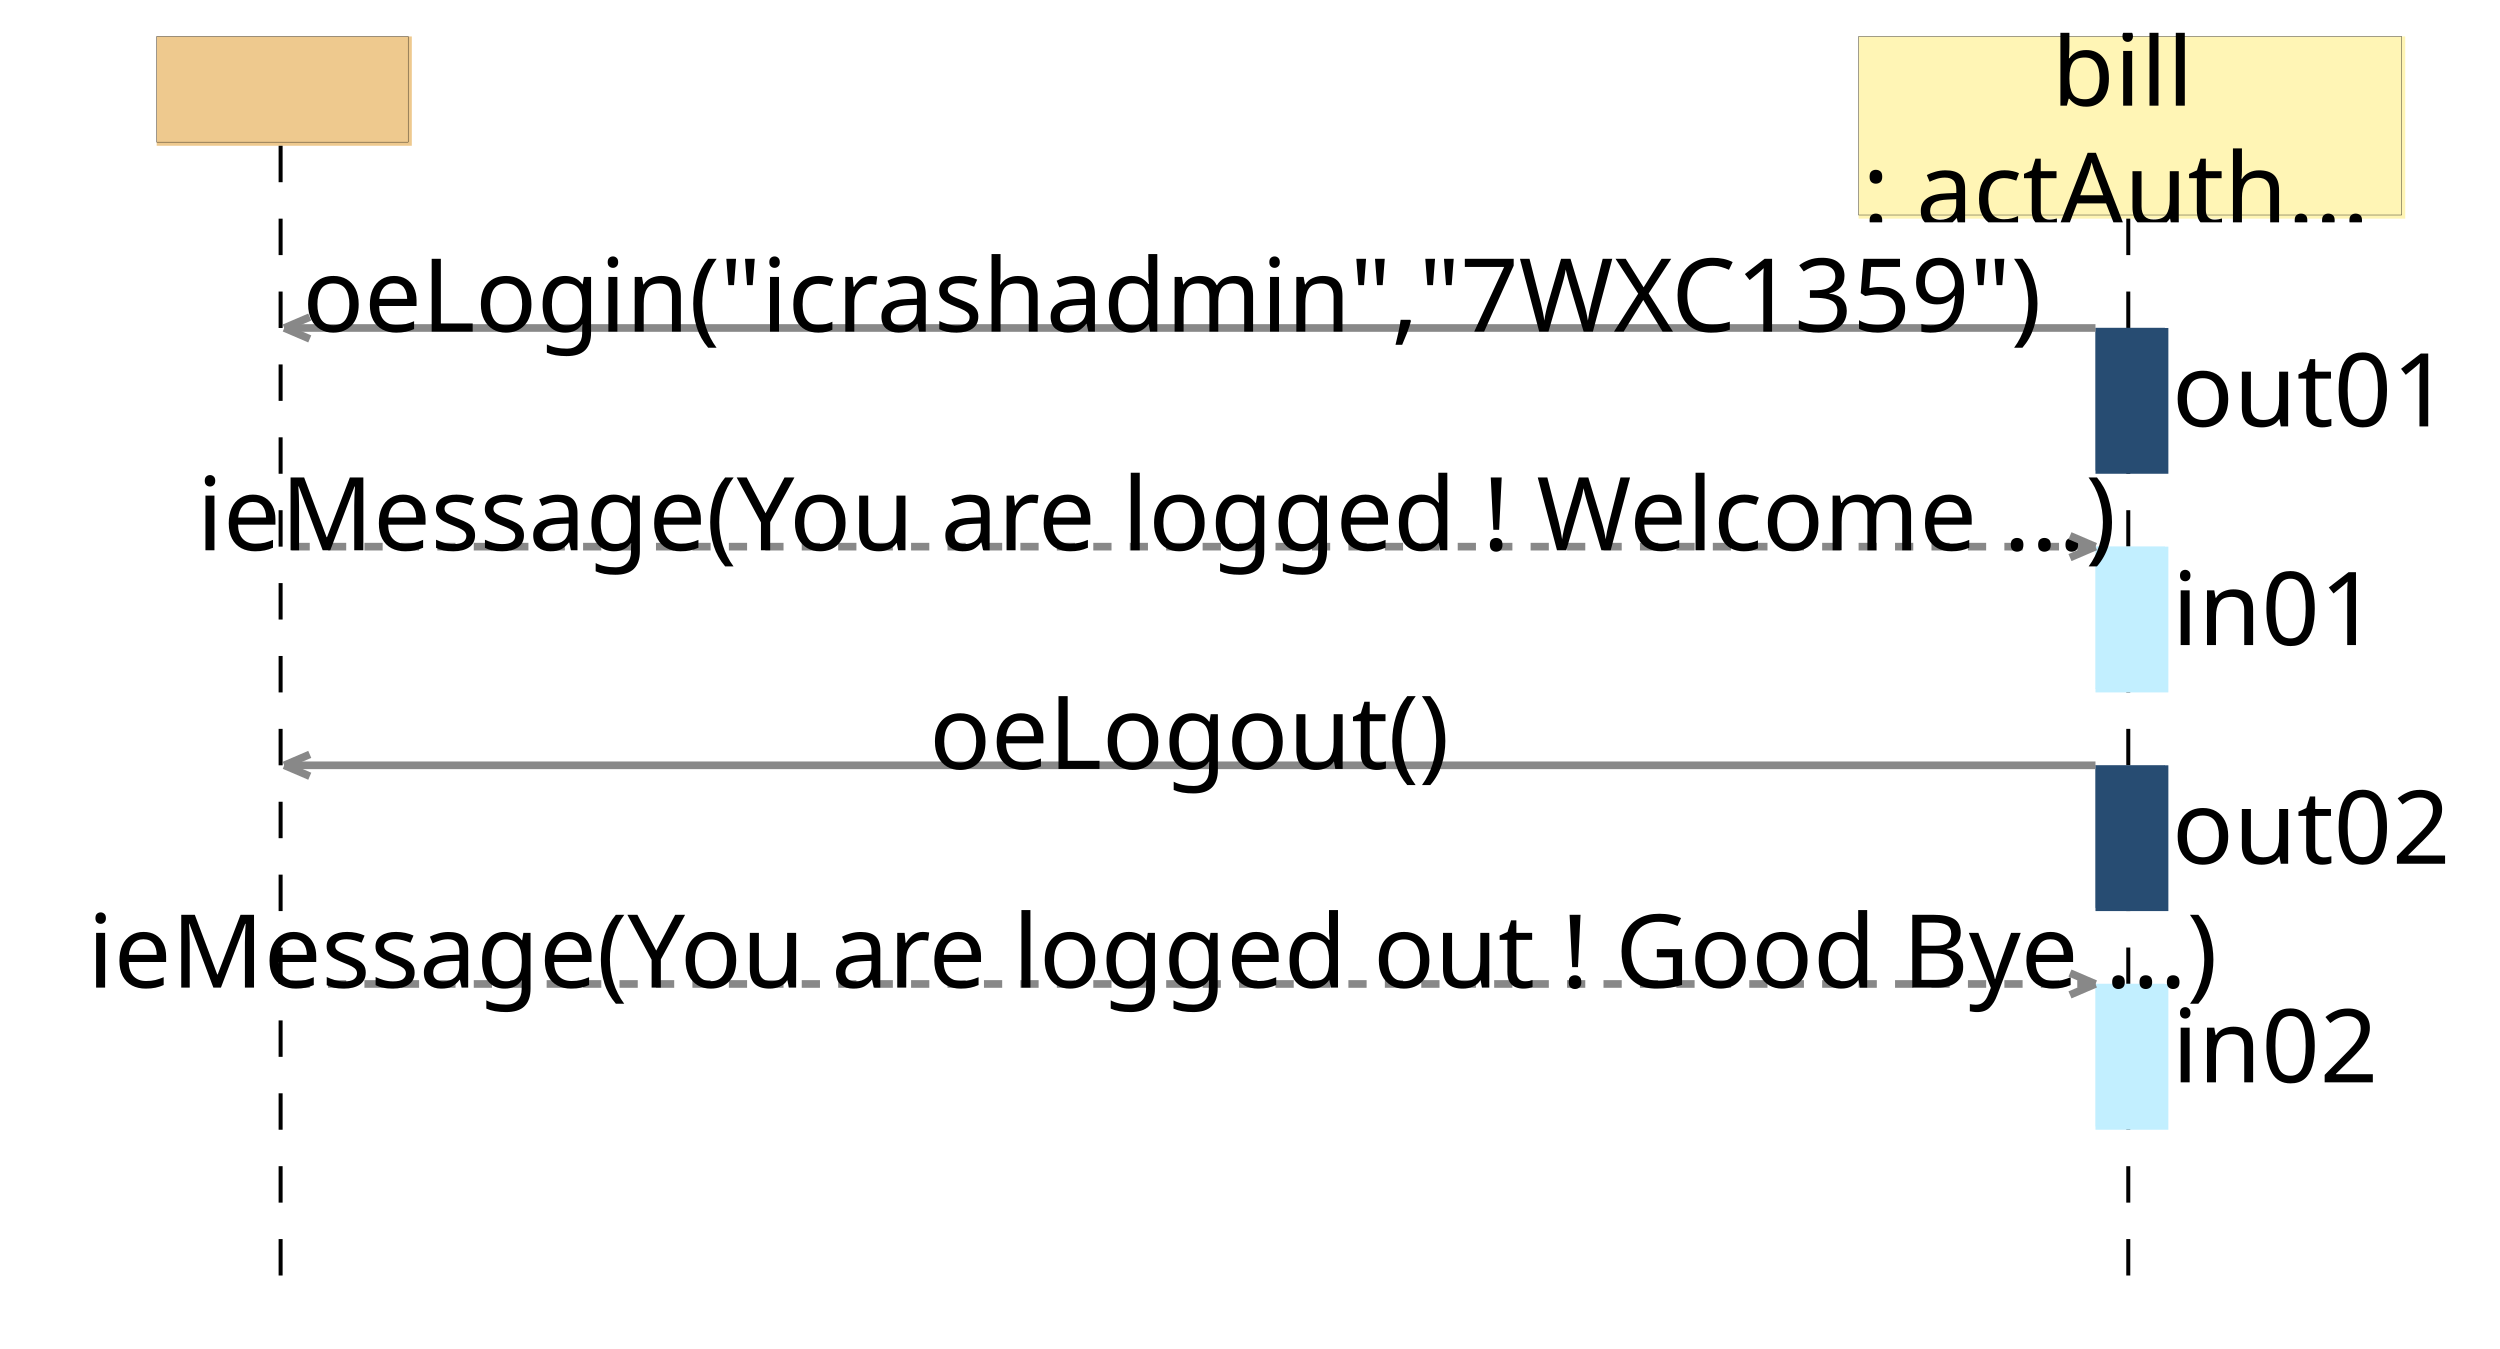
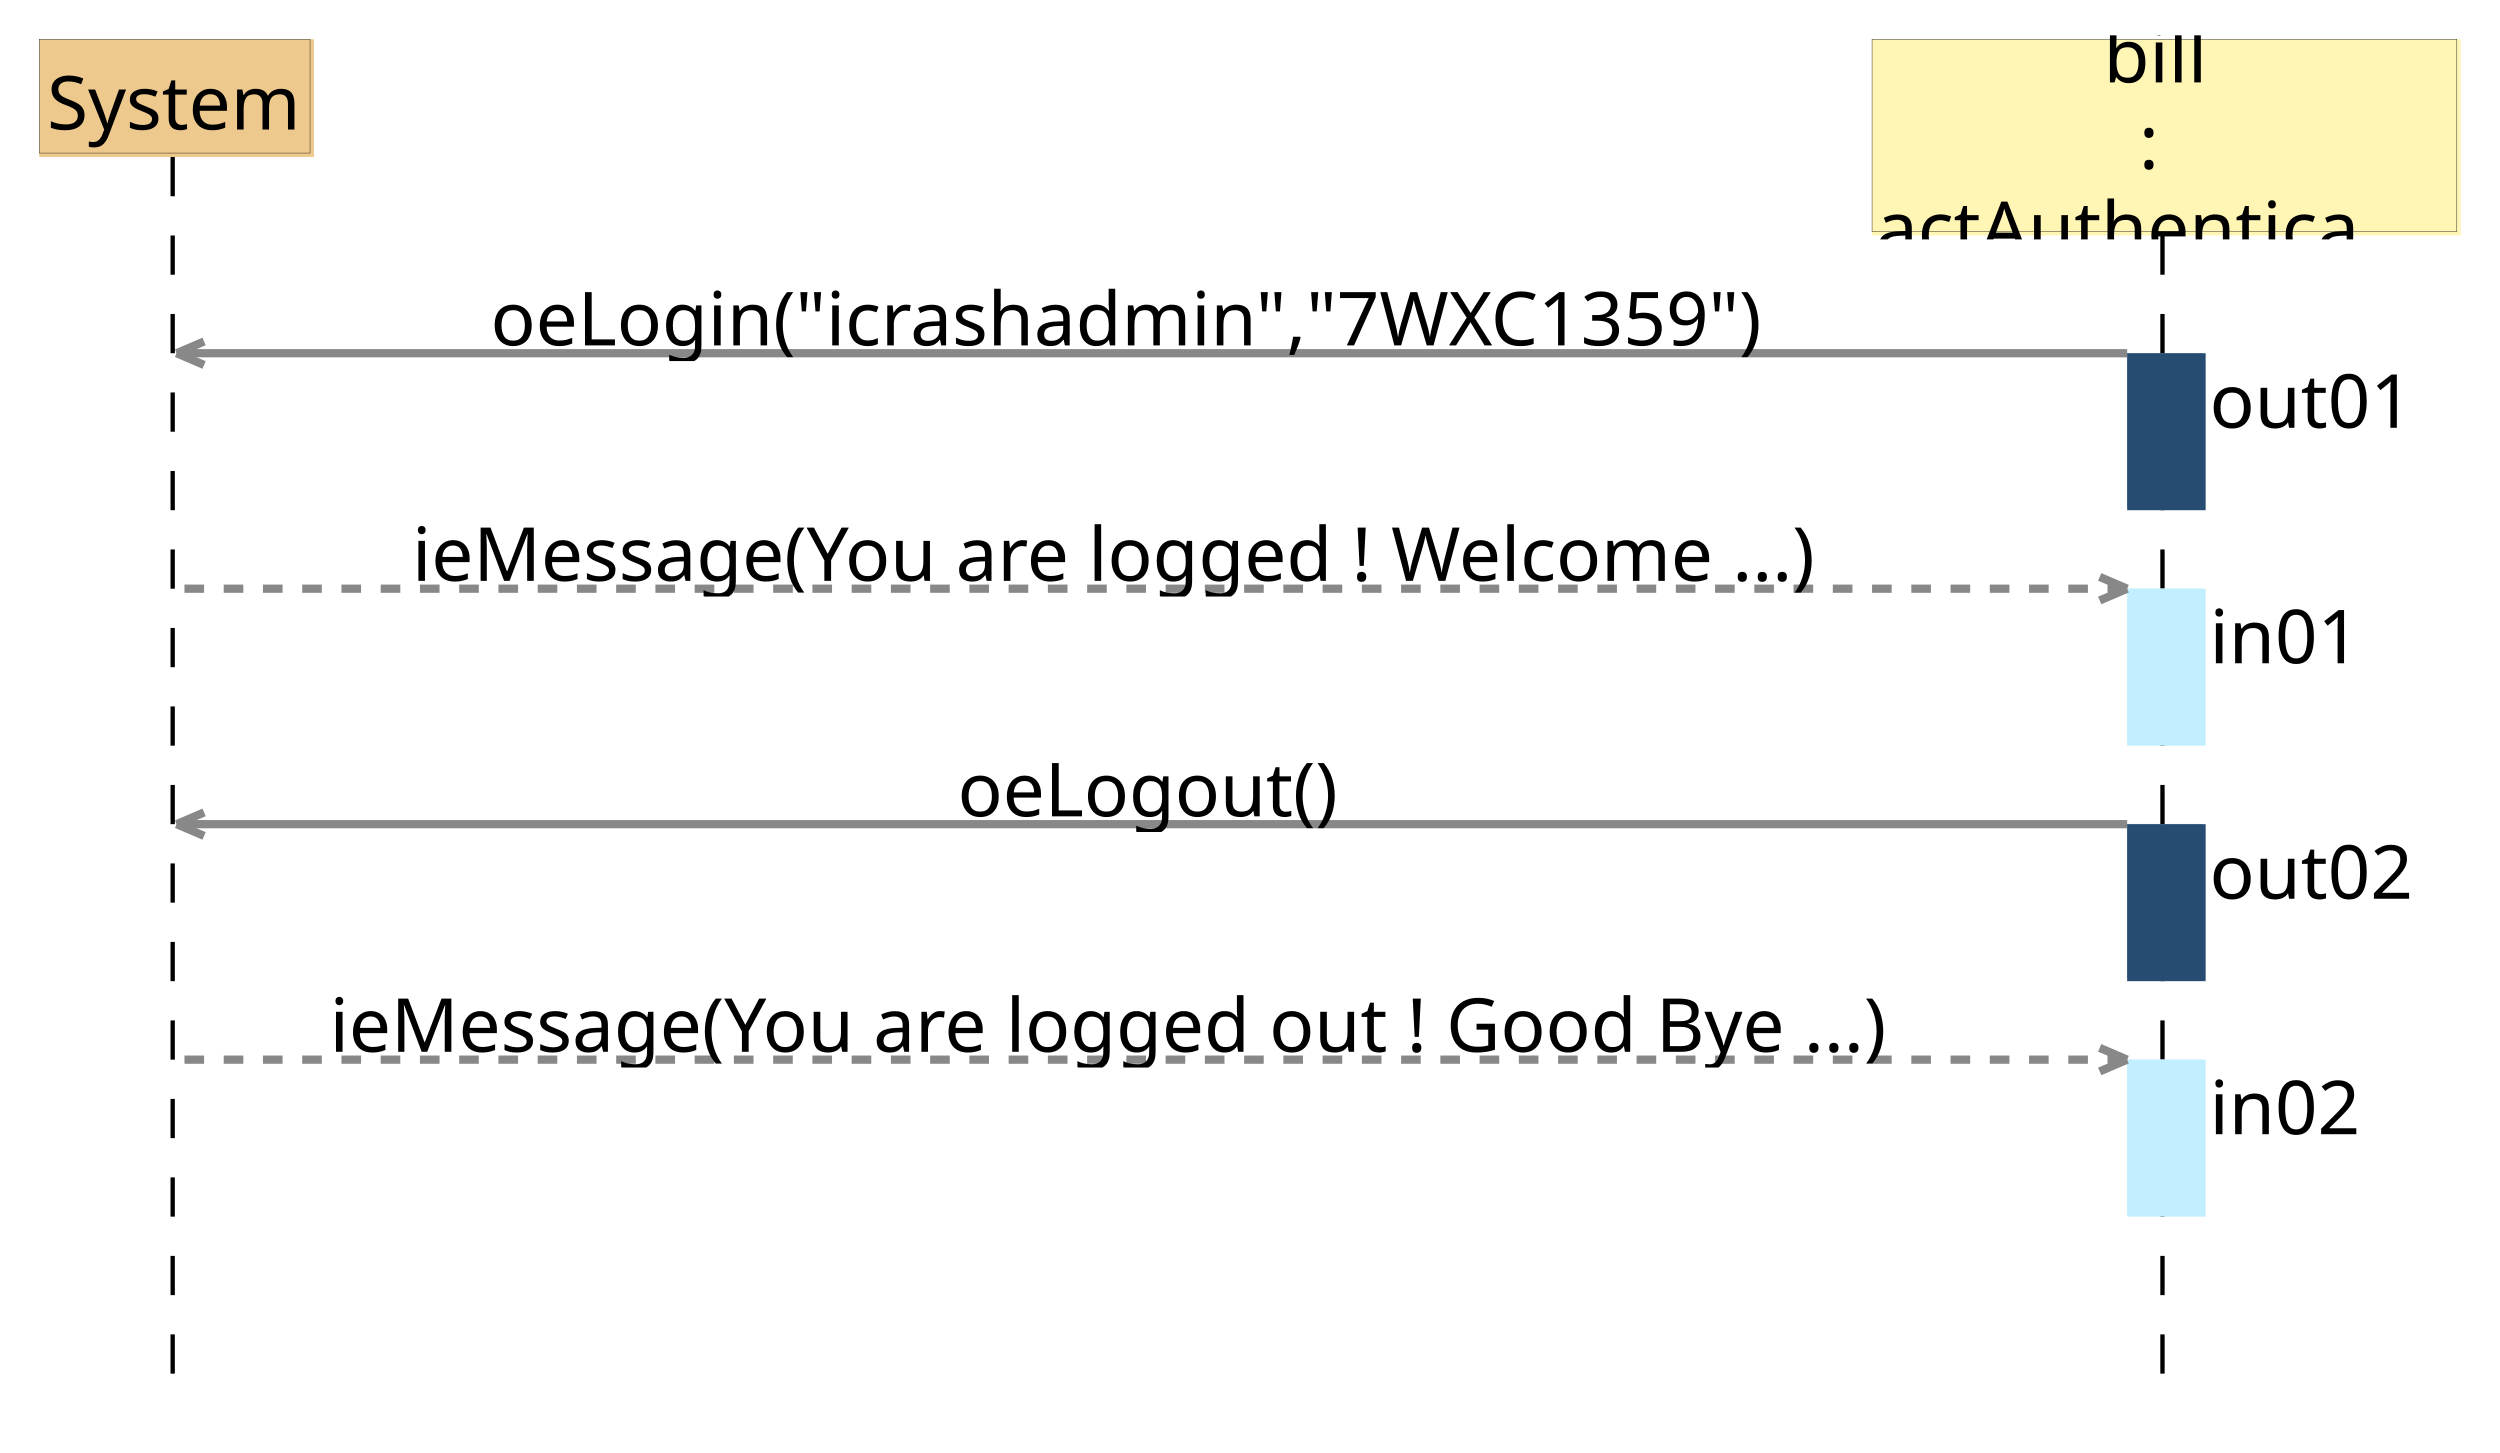
- <svg xmlns="http://www.w3.org/2000/svg" stroke-dasharray="none" shape-rendering="auto" font-family="'Dialog'" width="686" text-rendering="auto" fill-opacity="1" contentScriptType="text/ecmascript" color-interpolation="auto" color-rendering="auto" preserveAspectRatio="xMidYMid meet" font-size="12" viewBox="0 0 686 370" fill="black" stroke="black" image-rendering="auto" stroke-miterlimit="10" zoomAndPan="magnify" version="1.0" stroke-linecap="square" stroke-linejoin="miter" contentStyleType="text/css" font-style="normal" height="370" stroke-width="1" stroke-dashoffset="0" font-weight="normal" stroke-opacity="1">
+ <svg xmlns="http://www.w3.org/2000/svg" stroke-dasharray="none" shape-rendering="auto" font-family="'Dialog'" width="637" text-rendering="auto" fill-opacity="1" contentScriptType="text/ecmascript" color-interpolation="auto" color-rendering="auto" preserveAspectRatio="xMidYMid meet" font-size="12" viewBox="0 0 637 370" fill="black" stroke="black" image-rendering="auto" stroke-miterlimit="10" zoomAndPan="magnify" version="1.0" stroke-linecap="square" stroke-linejoin="miter" contentStyleType="text/css" font-style="normal" height="370" stroke-width="1" stroke-dashoffset="0" font-weight="normal" stroke-opacity="1">
  <defs id="genericDefs" />
  <g>
    <defs id="defs1">
      <clipPath clipPathUnits="userSpaceOnUse" id="clipPath1">
-         <path d="M42 9 L114 9 L114 41 L42 41 L42 9 Z" />
+         <path d="M9 9 L81 9 L81 41 L9 41 L9 9 Z" />
      </clipPath>
      <clipPath clipPathUnits="userSpaceOnUse" id="clipPath2">
-         <path d="M72 39 L84 39 L84 361 L72 361 L72 39 Z" />
+         <path d="M9 9 L86 9 L86 41 L9 41 L9 9 Z" />
      </clipPath>
      <clipPath clipPathUnits="userSpaceOnUse" id="clipPath3">
-         <path d="M509 9 L661 9 L661 61 L509 61 L509 9 Z" />
+         <path d="M39 39 L51 39 L51 361 L39 361 L39 39 Z" />
      </clipPath>
      <clipPath clipPathUnits="userSpaceOnUse" id="clipPath4">
-         <path d="M509 9 L666 9 L666 61 L509 61 L509 9 Z" />
+         <path d="M476 9 L628 9 L628 61 L476 61 L476 9 Z" />
      </clipPath>
      <clipPath clipPathUnits="userSpaceOnUse" id="clipPath5">
-         <path d="M509 9 L667 9 L667 61 L509 61 L509 9 Z" />
+         <path d="M476 9 L631 9 L631 61 L476 61 L476 9 Z" />
      </clipPath>
      <clipPath clipPathUnits="userSpaceOnUse" id="clipPath6">
-         <path d="M579 59 L591 59 L591 361 L579 361 L579 59 Z" />
+         <path d="M476 9 L632 9 L632 61 L476 61 L476 9 Z" />
      </clipPath>
      <clipPath clipPathUnits="userSpaceOnUse" id="clipPath7">
-         <path d="M574 89 L596 89 L596 131 L574 131 L574 89 Z" />
+         <path d="M546 59 L558 59 L558 361 L546 361 L546 59 Z" />
      </clipPath>
      <clipPath clipPathUnits="userSpaceOnUse" id="clipPath8">
-         <path d="M595 89 L685 89 L685 124 L595 124 L595 89 Z" />
+         <path d="M541 89 L563 89 L563 131 L541 131 L541 89 Z" />
      </clipPath>
      <clipPath clipPathUnits="userSpaceOnUse" id="clipPath9">
-         <path d="M574 209 L596 209 L596 251 L574 251 L574 209 Z" />
+         <path d="M562 89 L624 89 L624 113 L562 113 L562 89 Z" />
      </clipPath>
      <clipPath clipPathUnits="userSpaceOnUse" id="clipPath10">
-         <path d="M595 209 L685 209 L685 244 L595 244 L595 209 Z" />
+         <path d="M541 209 L563 209 L563 251 L541 251 L541 209 Z" />
      </clipPath>
      <clipPath clipPathUnits="userSpaceOnUse" id="clipPath11">
-         <path d="M574 149 L596 149 L596 191 L574 191 L574 149 Z" />
+         <path d="M562 209 L624 209 L624 233 L562 233 L562 209 Z" />
      </clipPath>
      <clipPath clipPathUnits="userSpaceOnUse" id="clipPath12">
-         <path d="M595 149 L665 149 L665 184 L595 184 L595 149 Z" />
+         <path d="M541 149 L563 149 L563 191 L541 191 L541 149 Z" />
      </clipPath>
      <clipPath clipPathUnits="userSpaceOnUse" id="clipPath13">
-         <path d="M574 269 L596 269 L596 311 L574 311 L574 269 Z" />
+         <path d="M562 149 L611 149 L611 173 L562 173 L562 149 Z" />
      </clipPath>
      <clipPath clipPathUnits="userSpaceOnUse" id="clipPath14">
-         <path d="M595 269 L665 269 L665 304 L595 304 L595 269 Z" />
+         <path d="M541 269 L563 269 L563 311 L541 311 L541 269 Z" />
      </clipPath>
      <clipPath clipPathUnits="userSpaceOnUse" id="clipPath15">
-         <path d="M-1 -1 L687 -1 L687 371 L-1 371 L-1 -1 Z" />
+         <path d="M562 269 L611 269 L611 293 L562 293 L562 269 Z" />
      </clipPath>
      <clipPath clipPathUnits="userSpaceOnUse" id="clipPath16">
-         <path d="M82 63 L579 63 L579 98 L82 98 L82 63 Z" />
+         <path d="M-1 -1 L638 -1 L638 371 L-1 371 L-1 -1 Z" />
      </clipPath>
      <clipPath clipPathUnits="userSpaceOnUse" id="clipPath17">
-         <path d="M76 85 L88 85 L88 96 L76 96 L76 85 Z" />
+         <path d="M124 68 L469 68 L469 92 L124 92 L124 68 Z" />
      </clipPath>
      <clipPath clipPathUnits="userSpaceOnUse" id="clipPath18">
-         <path d="M254 183 L407 183 L407 218 L254 218 L254 183 Z" />
+         <path d="M43 85 L55 85 L55 96 L43 96 L43 85 Z" />
      </clipPath>
      <clipPath clipPathUnits="userSpaceOnUse" id="clipPath19">
-         <path d="M76 205 L88 205 L88 216 L76 216 L76 205 Z" />
+         <path d="M243 188 L350 188 L350 212 L243 212 L243 188 Z" />
      </clipPath>
      <clipPath clipPathUnits="userSpaceOnUse" id="clipPath20">
-         <path d="M53 123 L608 123 L608 158 L53 158 L53 123 Z" />
+         <path d="M43 205 L55 205 L55 216 L43 216 L43 205 Z" />
      </clipPath>
      <clipPath clipPathUnits="userSpaceOnUse" id="clipPath21">
-         <path d="M566 145 L578 145 L578 156 L566 156 L566 145 Z" />
+         <path d="M104 128 L489 128 L489 152 L104 152 L104 128 Z" />
      </clipPath>
      <clipPath clipPathUnits="userSpaceOnUse" id="clipPath22">
-         <path d="M23 243 L637 243 L637 278 L23 278 L23 243 Z" />
+         <path d="M533 145 L545 145 L545 156 L533 156 L533 145 Z" />
      </clipPath>
      <clipPath clipPathUnits="userSpaceOnUse" id="clipPath23">
-         <path d="M566 265 L578 265 L578 276 L566 276 L566 265 Z" />
+         <path d="M83 248 L509 248 L509 272 L83 272 L83 248 Z" />
+       </clipPath>
+       <clipPath clipPathUnits="userSpaceOnUse" id="clipPath24">
+         <path d="M533 265 L545 265 L545 276 L533 276 L533 265 Z" />
      </clipPath>
    </defs>
-     <g font-size="16" fill="rgb(238,201,142)" font-family="'Lucida Sans'" stroke-linejoin="round" stroke="rgb(238,201,142)" stroke-width="0" stroke-miterlimit="0">
-       <rect x="43" y="10" clip-path="url(#clipPath1)" width="70" height="30" stroke="none" />
+     <g font-size="11" fill="rgb(238,201,142)" font-family="'Lucida Sans'" stroke-linejoin="round" stroke="rgb(238,201,142)" stroke-width="0" stroke-miterlimit="0">
+       <rect x="10" y="10" clip-path="url(#clipPath1)" width="70" height="30" stroke="none" />
    </g>
-     <g stroke-width="0.1" font-size="16" font-family="'Lucida Sans'" stroke-linecap="butt">
-       <rect x="43" y="10" clip-path="url(#clipPath1)" fill="none" width="69" height="29" />
-       <line clip-path="url(#clipPath2)" fill="none" x1="77" x2="77" y1="40" y2="360" stroke-dasharray="10,10" stroke-width="1.1" />
+     <g stroke-width="0.1" font-size="11" font-family="'Lucida Sans'" stroke-linecap="butt">
+       <rect x="10" y="10" clip-path="url(#clipPath1)" fill="none" width="69" height="29" />
+       <text x="12" font-size="19" y="33" clip-path="url(#clipPath2)" stroke="none" xml:space="preserve">System</text>
+       <line clip-path="url(#clipPath3)" fill="none" x1="44" x2="44" y1="40" y2="360" stroke-dasharray="10,10" stroke-width="1.1" />
    </g>
-     <g stroke-linecap="butt" font-size="16" fill="rgb(255,245,181)" font-family="'Lucida Sans'" stroke-dasharray="10,10" stroke="rgb(255,245,181)" stroke-width="1.1">
-       <rect x="510" y="10" clip-path="url(#clipPath3)" width="150" height="50" stroke="none" />
+     <g stroke-linecap="butt" font-size="11" fill="rgb(255,245,181)" font-family="'Lucida Sans'" stroke-dasharray="10,10" stroke="rgb(255,245,181)" stroke-width="1.1">
+       <rect x="477" y="10" clip-path="url(#clipPath4)" width="150" height="50" stroke="none" />
    </g>
-     <g stroke-width="0.1" font-size="16" font-family="'Lucida Sans'" stroke-linecap="butt">
-       <rect x="510" y="10" clip-path="url(#clipPath3)" fill="none" width="149" height="49" />
-       <text x="563" font-size="28" y="29" clip-path="url(#clipPath4)" stroke="none" xml:space="preserve">bill</text>
-       <text x="511" font-size="28" y="62" clip-path="url(#clipPath5)" stroke="none" xml:space="preserve">: actAuth...</text>
-       <line clip-path="url(#clipPath6)" fill="none" x1="584" x2="584" y1="60" y2="360" stroke-dasharray="10,10" stroke-width="1.1" />
+     <g stroke-width="0.1" font-size="11" font-family="'Lucida Sans'" stroke-linecap="butt">
+       <rect x="477" y="10" clip-path="url(#clipPath4)" fill="none" width="149" height="49" />
+       <text x="536" font-size="19" y="21" clip-path="url(#clipPath5)" stroke="none" xml:space="preserve">bill</text>
+       <text x="545" font-size="19" y="43" clip-path="url(#clipPath5)" stroke="none" xml:space="preserve">: </text>
+       <text x="478" font-size="19" y="65" clip-path="url(#clipPath6)" stroke="none" xml:space="preserve">actAuthentica...</text>
+       <line clip-path="url(#clipPath7)" fill="none" x1="551" x2="551" y1="60" y2="360" stroke-dasharray="10,10" stroke-width="1.1" />
    </g>
-     <g stroke-linecap="butt" font-size="16" fill="rgb(39,76,114)" font-family="'Lucida Sans'" stroke-dasharray="10,10" stroke="rgb(39,76,114)" stroke-width="1.1">
-       <rect x="575" y="90" clip-path="url(#clipPath7)" width="20" height="40" stroke="none" />
-       <rect x="575" y="90" clip-path="url(#clipPath7)" fill="none" width="19" stroke-dasharray="none" height="39" stroke-width="0.1" />
+     <g stroke-linecap="butt" font-size="11" fill="rgb(39,76,114)" font-family="'Lucida Sans'" stroke-dasharray="10,10" stroke="rgb(39,76,114)" stroke-width="1.1">
+       <rect x="542" y="90" clip-path="url(#clipPath8)" width="20" height="40" stroke="none" />
+       <rect x="542" y="90" clip-path="url(#clipPath8)" fill="none" width="19" stroke-dasharray="none" height="39" stroke-width="0.1" />
    </g>
-     <g stroke-width="0.1" font-size="28" font-family="'Lucida Sans'" stroke-linecap="butt">
-       <text xml:space="preserve" x="596" y="117" clip-path="url(#clipPath8)" stroke="none">out01</text>
-       <rect x="575" y="210" clip-path="url(#clipPath9)" fill="rgb(39,76,114)" width="20" height="40" stroke="none" />
-       <rect x="575" y="210" clip-path="url(#clipPath9)" fill="none" width="19" height="39" stroke="rgb(39,76,114)" />
-       <text xml:space="preserve" x="596" y="237" clip-path="url(#clipPath10)" stroke="none">out02</text>
-       <rect x="575" y="150" clip-path="url(#clipPath11)" fill="rgb(194,239,255)" width="20" height="40" stroke="none" />
-       <rect x="575" y="150" clip-path="url(#clipPath11)" fill="none" width="19" height="39" stroke="rgb(194,239,255)" />
-       <text xml:space="preserve" x="596" y="177" clip-path="url(#clipPath12)" stroke="none">in01</text>
-       <rect x="575" y="270" clip-path="url(#clipPath13)" fill="rgb(194,239,255)" width="20" height="40" stroke="none" />
-       <rect x="575" y="270" clip-path="url(#clipPath13)" fill="none" width="19" height="39" stroke="rgb(194,239,255)" />
-       <text xml:space="preserve" x="596" y="297" clip-path="url(#clipPath14)" stroke="none">in02</text>
-       <line clip-path="url(#clipPath15)" fill="none" x1="575" x2="78" y1="90" y2="90" stroke="rgb(136,136,136)" stroke-width="2.1" />
-       <text x="83" y="91" clip-path="url(#clipPath16)" stroke="none" stroke-width="2.1" xml:space="preserve">oeLogin("icrashadmin","7WXC1359")</text>
-       <line clip-path="url(#clipPath17)" fill="none" x1="85" x2="78" y1="87" y2="90" stroke="rgb(136,136,136)" stroke-width="2.1" />
-       <line clip-path="url(#clipPath17)" fill="none" x1="78" x2="85" y1="90" y2="93" stroke="rgb(136,136,136)" stroke-width="2.1" />
-       <line clip-path="url(#clipPath15)" fill="none" x1="575" x2="78" y1="210" y2="210" stroke="rgb(136,136,136)" stroke-width="2.1" />
-       <text x="255" y="211" clip-path="url(#clipPath18)" stroke="none" stroke-width="2.1" xml:space="preserve">oeLogout()</text>
-       <line clip-path="url(#clipPath19)" fill="none" x1="85" x2="78" y1="207" y2="210" stroke="rgb(136,136,136)" stroke-width="2.1" />
-       <line clip-path="url(#clipPath19)" fill="none" x1="78" x2="85" y1="210" y2="213" stroke="rgb(136,136,136)" stroke-width="2.1" />
+     <g stroke-width="0.1" font-size="19" font-family="'Lucida Sans'" stroke-linecap="butt">
+       <text xml:space="preserve" x="563" y="109" clip-path="url(#clipPath9)" stroke="none">out01</text>
+       <rect x="542" y="210" clip-path="url(#clipPath10)" fill="rgb(39,76,114)" width="20" height="40" stroke="none" />
+       <rect x="542" y="210" clip-path="url(#clipPath10)" fill="none" width="19" height="39" stroke="rgb(39,76,114)" />
+       <text xml:space="preserve" x="563" y="229" clip-path="url(#clipPath11)" stroke="none">out02</text>
+       <rect x="542" y="150" clip-path="url(#clipPath12)" fill="rgb(194,239,255)" width="20" height="40" stroke="none" />
+       <rect x="542" y="150" clip-path="url(#clipPath12)" fill="none" width="19" height="39" stroke="rgb(194,239,255)" />
+       <text xml:space="preserve" x="563" y="169" clip-path="url(#clipPath13)" stroke="none">in01</text>
+       <rect x="542" y="270" clip-path="url(#clipPath14)" fill="rgb(194,239,255)" width="20" height="40" stroke="none" />
+       <rect x="542" y="270" clip-path="url(#clipPath14)" fill="none" width="19" height="39" stroke="rgb(194,239,255)" />
+       <text xml:space="preserve" x="563" y="289" clip-path="url(#clipPath15)" stroke="none">in02</text>
+       <line clip-path="url(#clipPath16)" fill="none" x1="542" x2="45" y1="90" y2="90" stroke="rgb(136,136,136)" stroke-width="2.1" />
+       <text x="125" y="88" clip-path="url(#clipPath17)" stroke="none" stroke-width="2.1" xml:space="preserve">oeLogin("icrashadmin","7WXC1359")</text>
+       <line clip-path="url(#clipPath18)" fill="none" x1="52" x2="45" y1="87" y2="90" stroke="rgb(136,136,136)" stroke-width="2.1" />
+       <line clip-path="url(#clipPath18)" fill="none" x1="45" x2="52" y1="90" y2="93" stroke="rgb(136,136,136)" stroke-width="2.1" />
+       <line clip-path="url(#clipPath16)" fill="none" x1="542" x2="45" y1="210" y2="210" stroke="rgb(136,136,136)" stroke-width="2.1" />
+       <text x="244" y="208" clip-path="url(#clipPath19)" stroke="none" stroke-width="2.1" xml:space="preserve">oeLogout()</text>
+       <line clip-path="url(#clipPath20)" fill="none" x1="52" x2="45" y1="207" y2="210" stroke="rgb(136,136,136)" stroke-width="2.1" />
+       <line clip-path="url(#clipPath20)" fill="none" x1="45" x2="52" y1="210" y2="213" stroke="rgb(136,136,136)" stroke-width="2.1" />
    </g>
-     <g stroke-linecap="butt" font-size="28" fill="rgb(136,136,136)" font-family="'Lucida Sans'" stroke-dasharray="5,5" stroke="rgb(136,136,136)" stroke-width="2.1">
-       <line clip-path="url(#clipPath15)" fill="none" x1="575" x2="78" y1="150" y2="150" />
-       <text x="54" y="151" clip-path="url(#clipPath20)" fill="black" stroke="none" xml:space="preserve">ieMessage(You are logged ! Welcome ...)</text>
-       <line clip-path="url(#clipPath21)" fill="none" x1="568" x2="575" y1="153" y2="150" stroke-dasharray="none" />
-       <line clip-path="url(#clipPath21)" fill="none" x1="575" x2="568" y1="150" y2="147" stroke-dasharray="none" />
-       <line clip-path="url(#clipPath15)" fill="none" x1="575" x2="78" y1="270" y2="270" />
-       <text x="24" y="271" clip-path="url(#clipPath22)" fill="black" stroke="none" xml:space="preserve">ieMessage(You are logged out ! Good Bye ...)</text>
-       <line clip-path="url(#clipPath23)" fill="none" x1="568" x2="575" y1="273" y2="270" stroke-dasharray="none" />
-       <line clip-path="url(#clipPath23)" fill="none" x1="575" x2="568" y1="270" y2="267" stroke-dasharray="none" />
+     <g stroke-linecap="butt" font-size="19" fill="rgb(136,136,136)" font-family="'Lucida Sans'" stroke-dasharray="5,5" stroke="rgb(136,136,136)" stroke-width="2.1">
+       <line clip-path="url(#clipPath16)" fill="none" x1="542" x2="45" y1="150" y2="150" />
+       <text x="105" y="148" clip-path="url(#clipPath21)" fill="black" stroke="none" xml:space="preserve">ieMessage(You are logged ! Welcome ...)</text>
+       <line clip-path="url(#clipPath22)" fill="none" x1="535" x2="542" y1="153" y2="150" stroke-dasharray="none" />
+       <line clip-path="url(#clipPath22)" fill="none" x1="542" x2="535" y1="150" y2="147" stroke-dasharray="none" />
+       <line clip-path="url(#clipPath16)" fill="none" x1="542" x2="45" y1="270" y2="270" />
+       <text x="84" y="268" clip-path="url(#clipPath23)" fill="black" stroke="none" xml:space="preserve">ieMessage(You are logged out ! Good Bye ...)</text>
+       <line clip-path="url(#clipPath24)" fill="none" x1="535" x2="542" y1="273" y2="270" stroke-dasharray="none" />
+       <line clip-path="url(#clipPath24)" fill="none" x1="542" x2="535" y1="270" y2="267" stroke-dasharray="none" />
    </g>
  </g>
</svg>
